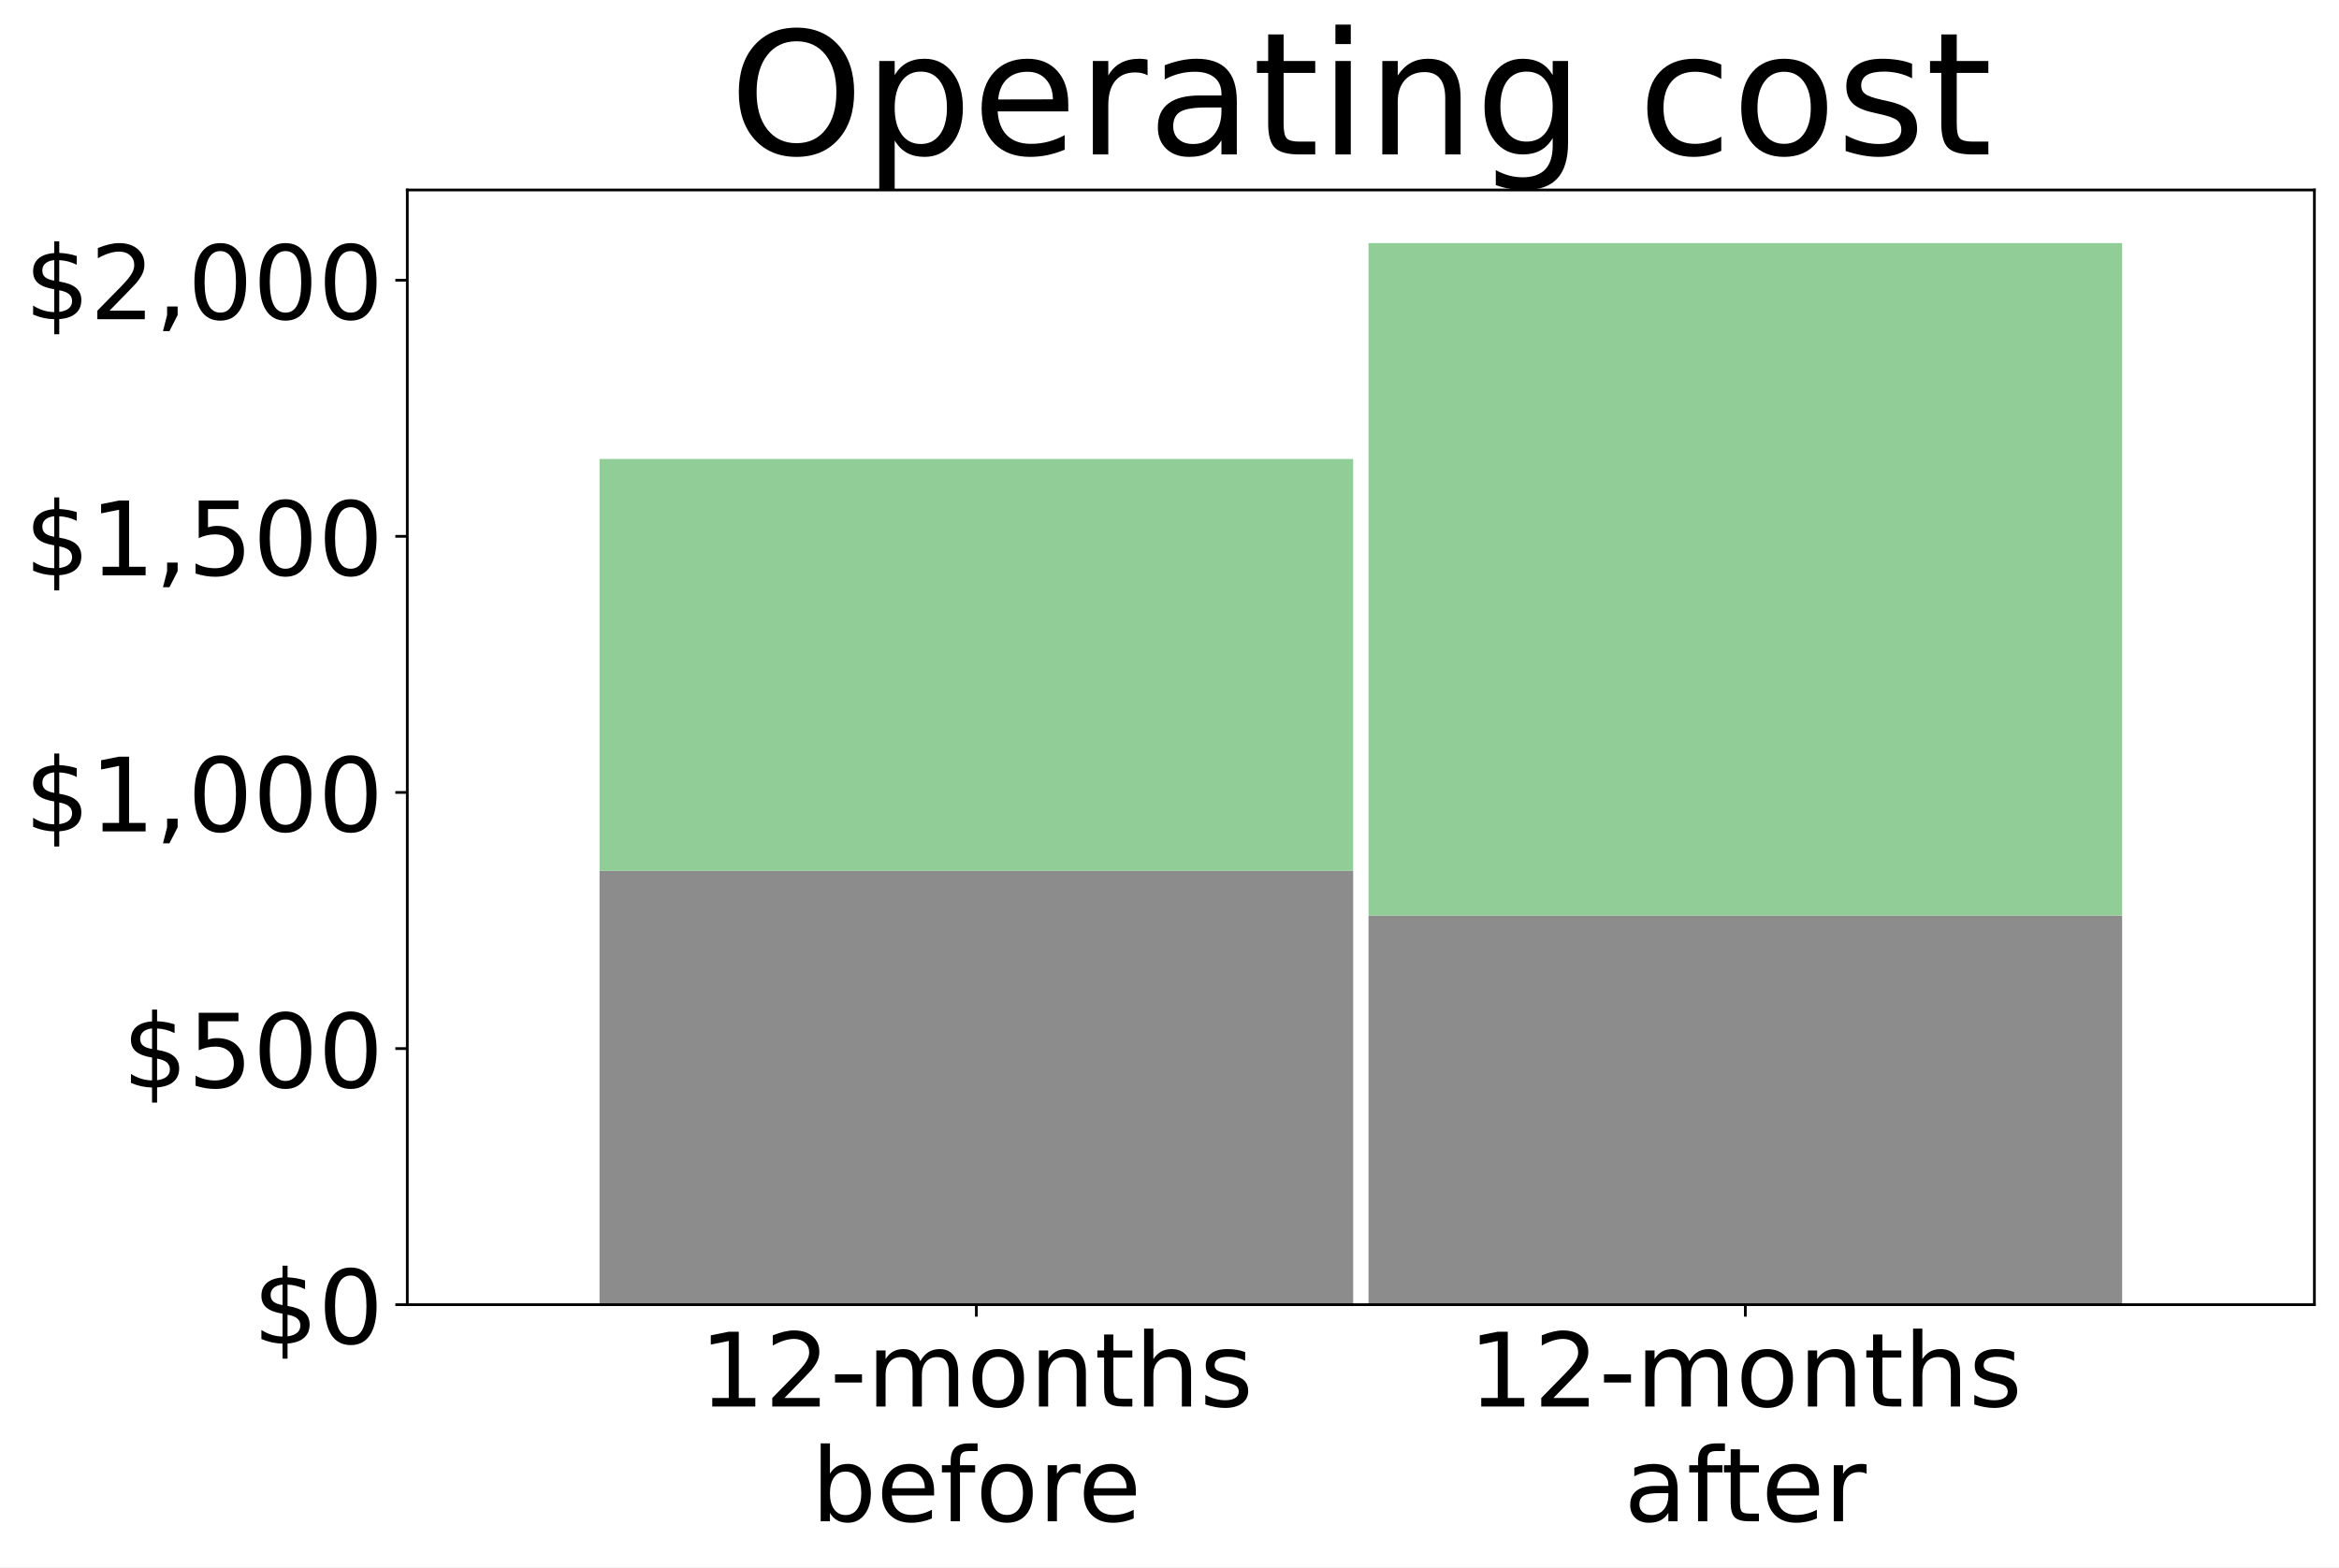
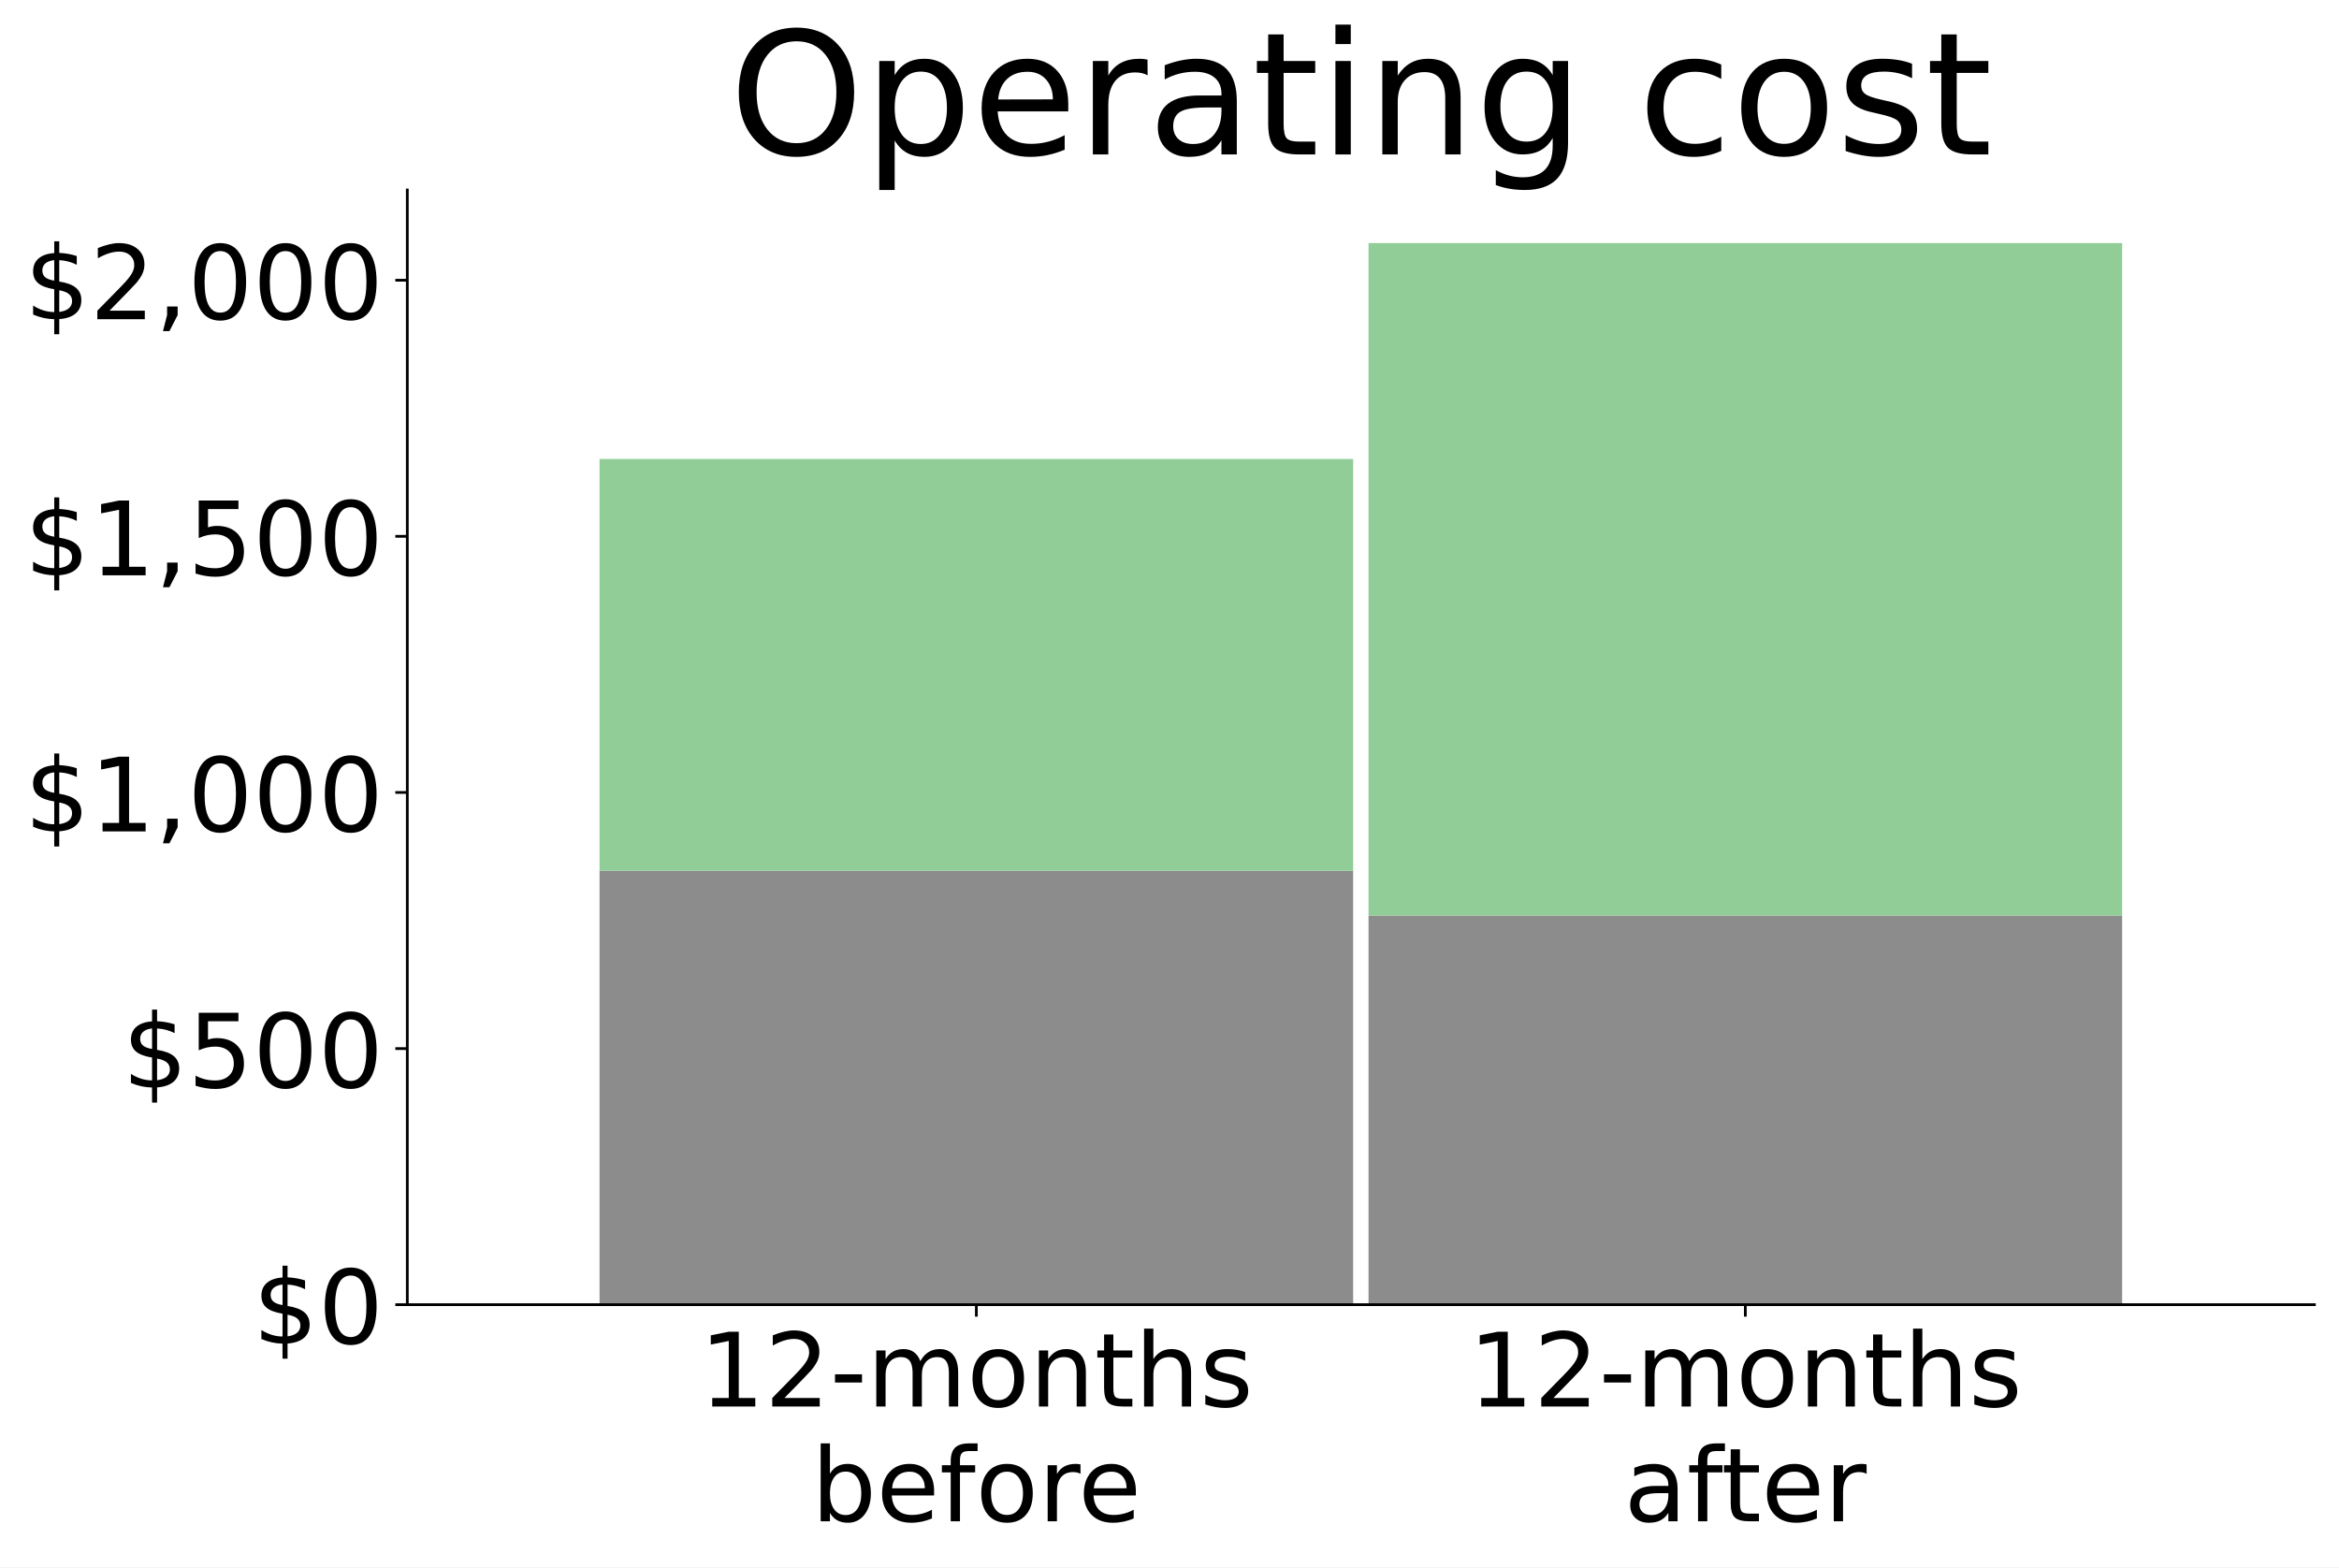
<svg xmlns="http://www.w3.org/2000/svg" xmlns:xlink="http://www.w3.org/1999/xlink" width="684.372pt" height="458.578pt" viewBox="0 0 684.372 458.578" version="1.1">
  <defs>
    <style type="text/css">*{stroke-linejoin: round; stroke-linecap: butt}</style>
  </defs>
  <g id="figure_1">
    <g id="patch_1">
      <path d="M 0 458.578  L 684.372 458.578  L 684.372 0  L 0 0  z " style="fill: #ffffff" />
    </g>
    <g id="axes_1">
      <g id="patch_2">
        <path d="M 119.172 381.751  L 677.172 381.751  L 677.172 55.591  L 119.172 55.591  z " style="fill: #ffffff" />
      </g>
      <g id="patch_3">
-         <path d="M 175.422 381.751  L 395.922 381.751  L 395.922 254.802  L 175.422 254.802  z " clip-path="url(#p4a45e9da14)" style="fill: #8c8c8c" />
+         <path d="M 175.422 381.751  L 395.922 381.751  L 395.922 254.802  L 175.422 254.802  z " clip-path="url(#pd40aacf556)" style="fill: #8c8c8c" />
      </g>
      <g id="patch_4">
-         <path d="M 400.422 381.751  L 620.922 381.751  L 620.922 267.896  L 400.422 267.896  z " clip-path="url(#p4a45e9da14)" style="fill: #8c8c8c" />
+         <path d="M 400.422 381.751  L 620.922 381.751  L 620.922 267.896  L 400.422 267.896  z " clip-path="url(#pd40aacf556)" style="fill: #8c8c8c" />
      </g>
      <g id="patch_5">
-         <path d="M 175.422 254.802  L 395.922 254.802  L 395.922 134.298  L 175.422 134.298  z " clip-path="url(#p4a45e9da14)" style="fill: #90cd97" />
+         <path d="M 175.422 254.802  L 395.922 254.802  L 395.922 134.298  L 175.422 134.298  z " clip-path="url(#pd40aacf556)" style="fill: #90cd97" />
      </g>
      <g id="patch_6">
-         <path d="M 400.422 267.896  L 620.922 267.896  L 620.922 71.122  L 400.422 71.122  z " clip-path="url(#p4a45e9da14)" style="fill: #90cd97" />
+         <path d="M 400.422 267.896  L 620.922 267.896  L 620.922 71.122  L 400.422 71.122  z " clip-path="url(#pd40aacf556)" style="fill: #90cd97" />
      </g>
      <g id="matplotlib.axis_1">
        <g id="xtick_1">
          <g id="line2d_1">
            <defs>
-               <path id="mda650d350e" d="M 0 0  L 0 3.5  " style="stroke: #000000; stroke-width: 0.8" />
+               <path id="m3004fd8645" d="M 0 0  L 0 3.5  " style="stroke: #000000; stroke-width: 0.8" />
            </defs>
            <g>
-               <use xlink:href="#mda650d350e" x="285.672" y="381.751" style="stroke: #000000; stroke-width: 0.8" />
+               <use xlink:href="#m3004fd8645" x="285.672" y="381.751" style="stroke: #000000; stroke-width: 0.8" />
            </g>
          </g>
          <g id="text_1">
            <g transform="translate(204.6766 411.5459)scale(0.3 -0.3)">
              <defs>
                <path id="DejaVuSans-31" d="M 794 531  L 1825 531  L 1825 4091  L 703 3866  L 703 4441  L 1819 4666  L 2450 4666  L 2450 531  L 3481 531  L 3481 0  L 794 0  L 794 531  z " transform="scale(0.015625)" />
                <path id="DejaVuSans-32" d="M 1228 531  L 3431 531  L 3431 0  L 469 0  L 469 531  Q 828 903 1448 1529  Q 2069 2156 2228 2338  Q 2531 2678 2651 2914  Q 2772 3150 2772 3378  Q 2772 3750 2511 3984  Q 2250 4219 1831 4219  Q 1534 4219 1204 4116  Q 875 4013 500 3803  L 500 4441  Q 881 4594 1212 4672  Q 1544 4750 1819 4750  Q 2544 4750 2975 4387  Q 3406 4025 3406 3419  Q 3406 3131 3298 2873  Q 3191 2616 2906 2266  Q 2828 2175 2409 1742  Q 1991 1309 1228 531  z " transform="scale(0.015625)" />
                <path id="DejaVuSans-2d" d="M 313 2009  L 1997 2009  L 1997 1497  L 313 1497  L 313 2009  z " transform="scale(0.015625)" />
                <path id="DejaVuSans-6d" d="M 3328 2828  Q 3544 3216 3844 3400  Q 4144 3584 4550 3584  Q 5097 3584 5394 3201  Q 5691 2819 5691 2113  L 5691 0  L 5113 0  L 5113 2094  Q 5113 2597 4934 2840  Q 4756 3084 4391 3084  Q 3944 3084 3684 2787  Q 3425 2491 3425 1978  L 3425 0  L 2847 0  L 2847 2094  Q 2847 2600 2669 2842  Q 2491 3084 2119 3084  Q 1678 3084 1418 2786  Q 1159 2488 1159 1978  L 1159 0  L 581 0  L 581 3500  L 1159 3500  L 1159 2956  Q 1356 3278 1631 3431  Q 1906 3584 2284 3584  Q 2666 3584 2933 3390  Q 3200 3197 3328 2828  z " transform="scale(0.015625)" />
                <path id="DejaVuSans-6f" d="M 1959 3097  Q 1497 3097 1228 2736  Q 959 2375 959 1747  Q 959 1119 1226 758  Q 1494 397 1959 397  Q 2419 397 2687 759  Q 2956 1122 2956 1747  Q 2956 2369 2687 2733  Q 2419 3097 1959 3097  z M 1959 3584  Q 2709 3584 3137 3096  Q 3566 2609 3566 1747  Q 3566 888 3137 398  Q 2709 -91 1959 -91  Q 1206 -91 779 398  Q 353 888 353 1747  Q 353 2609 779 3096  Q 1206 3584 1959 3584  z " transform="scale(0.015625)" />
                <path id="DejaVuSans-6e" d="M 3513 2113  L 3513 0  L 2938 0  L 2938 2094  Q 2938 2591 2744 2837  Q 2550 3084 2163 3084  Q 1697 3084 1428 2787  Q 1159 2491 1159 1978  L 1159 0  L 581 0  L 581 3500  L 1159 3500  L 1159 2956  Q 1366 3272 1645 3428  Q 1925 3584 2291 3584  Q 2894 3584 3203 3211  Q 3513 2838 3513 2113  z " transform="scale(0.015625)" />
                <path id="DejaVuSans-74" d="M 1172 4494  L 1172 3500  L 2356 3500  L 2356 3053  L 1172 3053  L 1172 1153  Q 1172 725 1289 603  Q 1406 481 1766 481  L 2356 481  L 2356 0  L 1766 0  Q 1100 0 847 248  Q 594 497 594 1153  L 594 3053  L 172 3053  L 172 3500  L 594 3500  L 594 4494  L 1172 4494  z " transform="scale(0.015625)" />
                <path id="DejaVuSans-68" d="M 3513 2113  L 3513 0  L 2938 0  L 2938 2094  Q 2938 2591 2744 2837  Q 2550 3084 2163 3084  Q 1697 3084 1428 2787  Q 1159 2491 1159 1978  L 1159 0  L 581 0  L 581 4863  L 1159 4863  L 1159 2956  Q 1366 3272 1645 3428  Q 1925 3584 2291 3584  Q 2894 3584 3203 3211  Q 3513 2838 3513 2113  z " transform="scale(0.015625)" />
                <path id="DejaVuSans-73" d="M 2834 3397  L 2834 2853  Q 2591 2978 2328 3040  Q 2066 3103 1784 3103  Q 1356 3103 1142 2972  Q 928 2841 928 2578  Q 928 2378 1081 2264  Q 1234 2150 1697 2047  L 1894 2003  Q 2506 1872 2764 1633  Q 3022 1394 3022 966  Q 3022 478 2636 193  Q 2250 -91 1575 -91  Q 1294 -91 989 -36  Q 684 19 347 128  L 347 722  Q 666 556 975 473  Q 1284 391 1588 391  Q 1994 391 2212 530  Q 2431 669 2431 922  Q 2431 1156 2273 1281  Q 2116 1406 1581 1522  L 1381 1569  Q 847 1681 609 1914  Q 372 2147 372 2553  Q 372 3047 722 3315  Q 1072 3584 1716 3584  Q 2034 3584 2315 3537  Q 2597 3491 2834 3397  z " transform="scale(0.015625)" />
              </defs>
              <use xlink:href="#DejaVuSans-31" />
              <use xlink:href="#DejaVuSans-32" x="63.623" />
              <use xlink:href="#DejaVuSans-2d" x="127.246" />
              <use xlink:href="#DejaVuSans-6d" x="163.33" />
              <use xlink:href="#DejaVuSans-6f" x="260.742" />
              <use xlink:href="#DejaVuSans-6e" x="321.924" />
              <use xlink:href="#DejaVuSans-74" x="385.303" />
              <use xlink:href="#DejaVuSans-68" x="424.512" />
              <use xlink:href="#DejaVuSans-73" x="487.891" />
            </g>
            <g transform="translate(237.4023 445.1394)scale(0.3 -0.3)">
              <defs>
                <path id="DejaVuSans-62" d="M 3116 1747  Q 3116 2381 2855 2742  Q 2594 3103 2138 3103  Q 1681 3103 1420 2742  Q 1159 2381 1159 1747  Q 1159 1113 1420 752  Q 1681 391 2138 391  Q 2594 391 2855 752  Q 3116 1113 3116 1747  z M 1159 2969  Q 1341 3281 1617 3432  Q 1894 3584 2278 3584  Q 2916 3584 3314 3078  Q 3713 2572 3713 1747  Q 3713 922 3314 415  Q 2916 -91 2278 -91  Q 1894 -91 1617 61  Q 1341 213 1159 525  L 1159 0  L 581 0  L 581 4863  L 1159 4863  L 1159 2969  z " transform="scale(0.015625)" />
                <path id="DejaVuSans-65" d="M 3597 1894  L 3597 1613  L 953 1613  Q 991 1019 1311 708  Q 1631 397 2203 397  Q 2534 397 2845 478  Q 3156 559 3463 722  L 3463 178  Q 3153 47 2828 -22  Q 2503 -91 2169 -91  Q 1331 -91 842 396  Q 353 884 353 1716  Q 353 2575 817 3079  Q 1281 3584 2069 3584  Q 2775 3584 3186 3129  Q 3597 2675 3597 1894  z M 3022 2063  Q 3016 2534 2758 2815  Q 2500 3097 2075 3097  Q 1594 3097 1305 2825  Q 1016 2553 972 2059  L 3022 2063  z " transform="scale(0.015625)" />
                <path id="DejaVuSans-66" d="M 2375 4863  L 2375 4384  L 1825 4384  Q 1516 4384 1395 4259  Q 1275 4134 1275 3809  L 1275 3500  L 2222 3500  L 2222 3053  L 1275 3053  L 1275 0  L 697 0  L 697 3053  L 147 3053  L 147 3500  L 697 3500  L 697 3744  Q 697 4328 969 4595  Q 1241 4863 1831 4863  L 2375 4863  z " transform="scale(0.015625)" />
                <path id="DejaVuSans-72" d="M 2631 2963  Q 2534 3019 2420 3045  Q 2306 3072 2169 3072  Q 1681 3072 1420 2755  Q 1159 2438 1159 1844  L 1159 0  L 581 0  L 581 3500  L 1159 3500  L 1159 2956  Q 1341 3275 1631 3429  Q 1922 3584 2338 3584  Q 2397 3584 2469 3576  Q 2541 3569 2628 3553  L 2631 2963  z " transform="scale(0.015625)" />
              </defs>
              <use xlink:href="#DejaVuSans-62" />
              <use xlink:href="#DejaVuSans-65" x="63.477" />
              <use xlink:href="#DejaVuSans-66" x="125" />
              <use xlink:href="#DejaVuSans-6f" x="160.205" />
              <use xlink:href="#DejaVuSans-72" x="221.387" />
              <use xlink:href="#DejaVuSans-65" x="260.25" />
            </g>
          </g>
        </g>
        <g id="xtick_2">
          <g id="line2d_2">
            <g>
-               <use xlink:href="#mda650d350e" x="510.672" y="381.751" style="stroke: #000000; stroke-width: 0.8" />
+               <use xlink:href="#m3004fd8645" x="510.672" y="381.751" style="stroke: #000000; stroke-width: 0.8" />
            </g>
          </g>
          <g id="text_2">
            <g transform="translate(429.6766 411.5459)scale(0.3 -0.3)">
              <use xlink:href="#DejaVuSans-31" />
              <use xlink:href="#DejaVuSans-32" x="63.623" />
              <use xlink:href="#DejaVuSans-2d" x="127.246" />
              <use xlink:href="#DejaVuSans-6d" x="163.33" />
              <use xlink:href="#DejaVuSans-6f" x="260.742" />
              <use xlink:href="#DejaVuSans-6e" x="321.924" />
              <use xlink:href="#DejaVuSans-74" x="385.303" />
              <use xlink:href="#DejaVuSans-68" x="424.512" />
              <use xlink:href="#DejaVuSans-73" x="487.891" />
            </g>
            <g transform="translate(475.1852 445.1394)scale(0.3 -0.3)">
              <defs>
                <path id="DejaVuSans-61" d="M 2194 1759  Q 1497 1759 1228 1600  Q 959 1441 959 1056  Q 959 750 1161 570  Q 1363 391 1709 391  Q 2188 391 2477 730  Q 2766 1069 2766 1631  L 2766 1759  L 2194 1759  z M 3341 1997  L 3341 0  L 2766 0  L 2766 531  Q 2569 213 2275 61  Q 1981 -91 1556 -91  Q 1019 -91 701 211  Q 384 513 384 1019  Q 384 1609 779 1909  Q 1175 2209 1959 2209  L 2766 2209  L 2766 2266  Q 2766 2663 2505 2880  Q 2244 3097 1772 3097  Q 1472 3097 1187 3025  Q 903 2953 641 2809  L 641 3341  Q 956 3463 1253 3523  Q 1550 3584 1831 3584  Q 2591 3584 2966 3190  Q 3341 2797 3341 1997  z " transform="scale(0.015625)" />
              </defs>
              <use xlink:href="#DejaVuSans-61" />
              <use xlink:href="#DejaVuSans-66" x="61.279" />
              <use xlink:href="#DejaVuSans-74" x="94.734" />
              <use xlink:href="#DejaVuSans-65" x="133.943" />
              <use xlink:href="#DejaVuSans-72" x="195.467" />
            </g>
          </g>
        </g>
      </g>
      <g id="matplotlib.axis_2">
        <g id="ytick_1">
          <g id="line2d_3">
            <defs>
-               <path id="m1b1148d26d" d="M 0 0  L -3.5 0  " style="stroke: #000000; stroke-width: 0.8" />
+               <path id="m9465bb93cf" d="M 0 0  L -3.5 0  " style="stroke: #000000; stroke-width: 0.8" />
            </defs>
            <g>
-               <use xlink:href="#m1b1148d26d" x="119.172" y="381.751" style="stroke: #000000; stroke-width: 0.8" />
+               <use xlink:href="#m9465bb93cf" x="119.172" y="381.751" style="stroke: #000000; stroke-width: 0.8" />
            </g>
          </g>
          <g id="text_3">
            <g transform="translate(73.99688 393.1483)scale(0.3 -0.3)">
              <defs>
                <path id="DejaVuSans-24" d="M 2163 -941  L 1850 -941  L 1847 0  Q 1519 6 1191 76  Q 863 147 531 288  L 531 850  Q 850 650 1176 548  Q 1503 447 1850 444  L 1850 1869  Q 1159 1981 845 2250  Q 531 2519 531 2988  Q 531 3497 872 3790  Q 1213 4084 1850 4128  L 1850 4863  L 2163 4863  L 2163 4138  Q 2453 4125 2725 4076  Q 2997 4028 3256 3944  L 3256 3397  Q 2997 3528 2723 3600  Q 2450 3672 2163 3684  L 2163 2350  Q 2872 2241 3206 1959  Q 3541 1678 3541 1191  Q 3541 663 3186 358  Q 2831 53 2163 6  L 2163 -941  z M 1850 2406  L 1850 3688  Q 1488 3647 1297 3481  Q 1106 3316 1106 3041  Q 1106 2772 1282 2622  Q 1459 2472 1850 2406  z M 2163 1806  L 2163 453  Q 2559 506 2761 678  Q 2963 850 2963 1131  Q 2963 1406 2770 1568  Q 2578 1731 2163 1806  z " transform="scale(0.015625)" />
                <path id="DejaVuSans-30" d="M 2034 4250  Q 1547 4250 1301 3770  Q 1056 3291 1056 2328  Q 1056 1369 1301 889  Q 1547 409 2034 409  Q 2525 409 2770 889  Q 3016 1369 3016 2328  Q 3016 3291 2770 3770  Q 2525 4250 2034 4250  z M 2034 4750  Q 2819 4750 3233 4129  Q 3647 3509 3647 2328  Q 3647 1150 3233 529  Q 2819 -91 2034 -91  Q 1250 -91 836 529  Q 422 1150 422 2328  Q 422 3509 836 4129  Q 1250 4750 2034 4750  z " transform="scale(0.015625)" />
              </defs>
              <use xlink:href="#DejaVuSans-24" />
              <use xlink:href="#DejaVuSans-30" x="63.623" />
            </g>
          </g>
        </g>
        <g id="ytick_2">
          <g id="line2d_4">
            <g>
-               <use xlink:href="#m1b1148d26d" x="119.172" y="306.813" style="stroke: #000000; stroke-width: 0.8" />
+               <use xlink:href="#m9465bb93cf" x="119.172" y="306.813" style="stroke: #000000; stroke-width: 0.8" />
            </g>
          </g>
          <g id="text_4">
            <g transform="translate(35.82187 318.2102)scale(0.3 -0.3)">
              <defs>
                <path id="DejaVuSans-35" d="M 691 4666  L 3169 4666  L 3169 4134  L 1269 4134  L 1269 2991  Q 1406 3038 1543 3061  Q 1681 3084 1819 3084  Q 2600 3084 3056 2656  Q 3513 2228 3513 1497  Q 3513 744 3044 326  Q 2575 -91 1722 -91  Q 1428 -91 1123 -41  Q 819 9 494 109  L 494 744  Q 775 591 1075 516  Q 1375 441 1709 441  Q 2250 441 2565 725  Q 2881 1009 2881 1497  Q 2881 1984 2565 2268  Q 2250 2553 1709 2553  Q 1456 2553 1204 2497  Q 953 2441 691 2322  L 691 4666  z " transform="scale(0.015625)" />
              </defs>
              <use xlink:href="#DejaVuSans-24" />
              <use xlink:href="#DejaVuSans-35" x="63.623" />
              <use xlink:href="#DejaVuSans-30" x="127.246" />
              <use xlink:href="#DejaVuSans-30" x="190.869" />
            </g>
          </g>
        </g>
        <g id="ytick_3">
          <g id="line2d_5">
            <g>
-               <use xlink:href="#m1b1148d26d" x="119.172" y="231.874" style="stroke: #000000; stroke-width: 0.8" />
+               <use xlink:href="#m9465bb93cf" x="119.172" y="231.874" style="stroke: #000000; stroke-width: 0.8" />
            </g>
          </g>
          <g id="text_5">
            <g transform="translate(7.2 243.2721)scale(0.3 -0.3)">
              <defs>
                <path id="DejaVuSans-2c" d="M 750 794  L 1409 794  L 1409 256  L 897 -744  L 494 -744  L 750 256  L 750 794  z " transform="scale(0.015625)" />
              </defs>
              <use xlink:href="#DejaVuSans-24" />
              <use xlink:href="#DejaVuSans-31" x="63.623" />
              <use xlink:href="#DejaVuSans-2c" x="127.246" />
              <use xlink:href="#DejaVuSans-30" x="159.033" />
              <use xlink:href="#DejaVuSans-30" x="222.656" />
              <use xlink:href="#DejaVuSans-30" x="286.279" />
            </g>
          </g>
        </g>
        <g id="ytick_4">
          <g id="line2d_6">
            <g>
-               <use xlink:href="#m1b1148d26d" x="119.172" y="156.936" style="stroke: #000000; stroke-width: 0.8" />
+               <use xlink:href="#m9465bb93cf" x="119.172" y="156.936" style="stroke: #000000; stroke-width: 0.8" />
            </g>
          </g>
          <g id="text_6">
            <g transform="translate(7.2 168.334)scale(0.3 -0.3)">
              <use xlink:href="#DejaVuSans-24" />
              <use xlink:href="#DejaVuSans-31" x="63.623" />
              <use xlink:href="#DejaVuSans-2c" x="127.246" />
              <use xlink:href="#DejaVuSans-35" x="159.033" />
              <use xlink:href="#DejaVuSans-30" x="222.656" />
              <use xlink:href="#DejaVuSans-30" x="286.279" />
            </g>
          </g>
        </g>
        <g id="ytick_5">
          <g id="line2d_7">
            <g>
-               <use xlink:href="#m1b1148d26d" x="119.172" y="81.998" style="stroke: #000000; stroke-width: 0.8" />
+               <use xlink:href="#m9465bb93cf" x="119.172" y="81.998" style="stroke: #000000; stroke-width: 0.8" />
            </g>
          </g>
          <g id="text_7">
            <g transform="translate(7.2 93.39587)scale(0.3 -0.3)">
              <use xlink:href="#DejaVuSans-24" />
              <use xlink:href="#DejaVuSans-32" x="63.623" />
              <use xlink:href="#DejaVuSans-2c" x="127.246" />
              <use xlink:href="#DejaVuSans-30" x="159.033" />
              <use xlink:href="#DejaVuSans-30" x="222.656" />
              <use xlink:href="#DejaVuSans-30" x="286.279" />
            </g>
          </g>
        </g>
      </g>
      <g id="patch_7">
        <path d="M 119.172 381.751  L 119.172 55.591  " style="fill: none; stroke: #000000; stroke-width: 0.8; stroke-linejoin: miter; stroke-linecap: square" />
      </g>
      <g id="patch_8">
-         <path d="M 677.172 381.751  L 677.172 55.591  " style="fill: none; stroke: #000000; stroke-width: 0.8; stroke-linejoin: miter; stroke-linecap: square" />
-       </g>
-       <g id="patch_9">
        <path d="M 119.172 381.751  L 677.172 381.751  " style="fill: none; stroke: #000000; stroke-width: 0.8; stroke-linejoin: miter; stroke-linecap: square" />
-       </g>
-       <g id="patch_10">
-         <path d="M 119.172 55.591  L 677.172 55.591  " style="fill: none; stroke: #000000; stroke-width: 0.8; stroke-linejoin: miter; stroke-linecap: square" />
      </g>
      <g id="text_8">
        <g transform="translate(213.3672 45.19219)scale(0.5 -0.5)">
          <defs>
            <path id="DejaVuSans-4f" d="M 2522 4238  Q 1834 4238 1429 3725  Q 1025 3213 1025 2328  Q 1025 1447 1429 934  Q 1834 422 2522 422  Q 3209 422 3611 934  Q 4013 1447 4013 2328  Q 4013 3213 3611 3725  Q 3209 4238 2522 4238  z M 2522 4750  Q 3503 4750 4090 4092  Q 4678 3434 4678 2328  Q 4678 1225 4090 567  Q 3503 -91 2522 -91  Q 1538 -91 948 565  Q 359 1222 359 2328  Q 359 3434 948 4092  Q 1538 4750 2522 4750  z " transform="scale(0.015625)" />
            <path id="DejaVuSans-70" d="M 1159 525  L 1159 -1331  L 581 -1331  L 581 3500  L 1159 3500  L 1159 2969  Q 1341 3281 1617 3432  Q 1894 3584 2278 3584  Q 2916 3584 3314 3078  Q 3713 2572 3713 1747  Q 3713 922 3314 415  Q 2916 -91 2278 -91  Q 1894 -91 1617 61  Q 1341 213 1159 525  z M 3116 1747  Q 3116 2381 2855 2742  Q 2594 3103 2138 3103  Q 1681 3103 1420 2742  Q 1159 2381 1159 1747  Q 1159 1113 1420 752  Q 1681 391 2138 391  Q 2594 391 2855 752  Q 3116 1113 3116 1747  z " transform="scale(0.015625)" />
            <path id="DejaVuSans-69" d="M 603 3500  L 1178 3500  L 1178 0  L 603 0  L 603 3500  z M 603 4863  L 1178 4863  L 1178 4134  L 603 4134  L 603 4863  z " transform="scale(0.015625)" />
            <path id="DejaVuSans-67" d="M 2906 1791  Q 2906 2416 2648 2759  Q 2391 3103 1925 3103  Q 1463 3103 1205 2759  Q 947 2416 947 1791  Q 947 1169 1205 825  Q 1463 481 1925 481  Q 2391 481 2648 825  Q 2906 1169 2906 1791  z M 3481 434  Q 3481 -459 3084 -895  Q 2688 -1331 1869 -1331  Q 1566 -1331 1297 -1286  Q 1028 -1241 775 -1147  L 775 -588  Q 1028 -725 1275 -790  Q 1522 -856 1778 -856  Q 2344 -856 2625 -561  Q 2906 -266 2906 331  L 2906 616  Q 2728 306 2450 153  Q 2172 0 1784 0  Q 1141 0 747 490  Q 353 981 353 1791  Q 353 2603 747 3093  Q 1141 3584 1784 3584  Q 2172 3584 2450 3431  Q 2728 3278 2906 2969  L 2906 3500  L 3481 3500  L 3481 434  z " transform="scale(0.015625)" />
            <path id="DejaVuSans-20" transform="scale(0.015625)" />
            <path id="DejaVuSans-63" d="M 3122 3366  L 3122 2828  Q 2878 2963 2633 3030  Q 2388 3097 2138 3097  Q 1578 3097 1268 2742  Q 959 2388 959 1747  Q 959 1106 1268 751  Q 1578 397 2138 397  Q 2388 397 2633 464  Q 2878 531 3122 666  L 3122 134  Q 2881 22 2623 -34  Q 2366 -91 2075 -91  Q 1284 -91 818 406  Q 353 903 353 1747  Q 353 2603 823 3093  Q 1294 3584 2113 3584  Q 2378 3584 2631 3529  Q 2884 3475 3122 3366  z " transform="scale(0.015625)" />
          </defs>
          <use xlink:href="#DejaVuSans-4f" />
          <use xlink:href="#DejaVuSans-70" x="78.711" />
          <use xlink:href="#DejaVuSans-65" x="142.188" />
          <use xlink:href="#DejaVuSans-72" x="203.711" />
          <use xlink:href="#DejaVuSans-61" x="244.824" />
          <use xlink:href="#DejaVuSans-74" x="306.104" />
          <use xlink:href="#DejaVuSans-69" x="345.312" />
          <use xlink:href="#DejaVuSans-6e" x="373.096" />
          <use xlink:href="#DejaVuSans-67" x="436.475" />
          <use xlink:href="#DejaVuSans-20" x="499.951" />
          <use xlink:href="#DejaVuSans-63" x="531.738" />
          <use xlink:href="#DejaVuSans-6f" x="586.719" />
          <use xlink:href="#DejaVuSans-73" x="647.9" />
          <use xlink:href="#DejaVuSans-74" x="700" />
        </g>
      </g>
    </g>
  </g>
  <defs>
-     <clipPath id="p4a45e9da14">
+     <clipPath id="pd40aacf556">
      <rect x="119.172" y="55.591" width="558" height="326.16" />
    </clipPath>
  </defs>
</svg>
